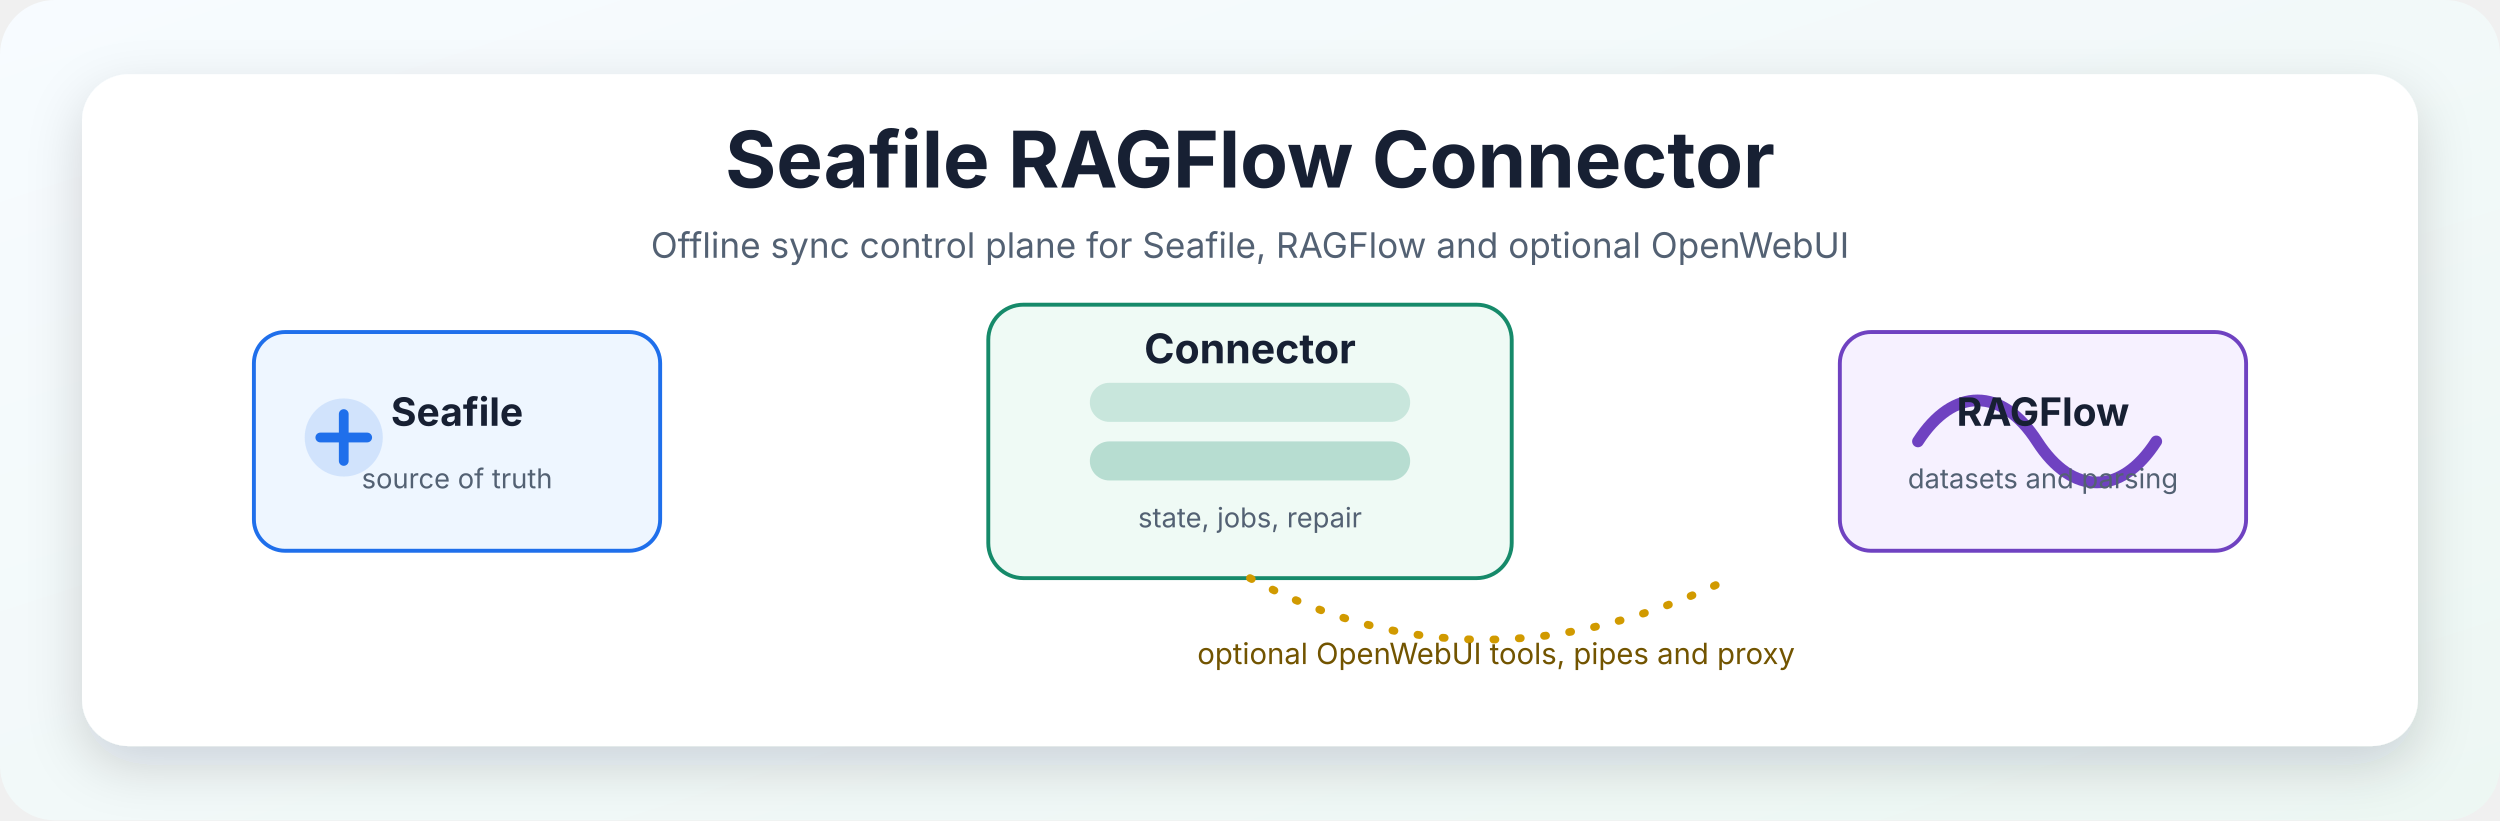
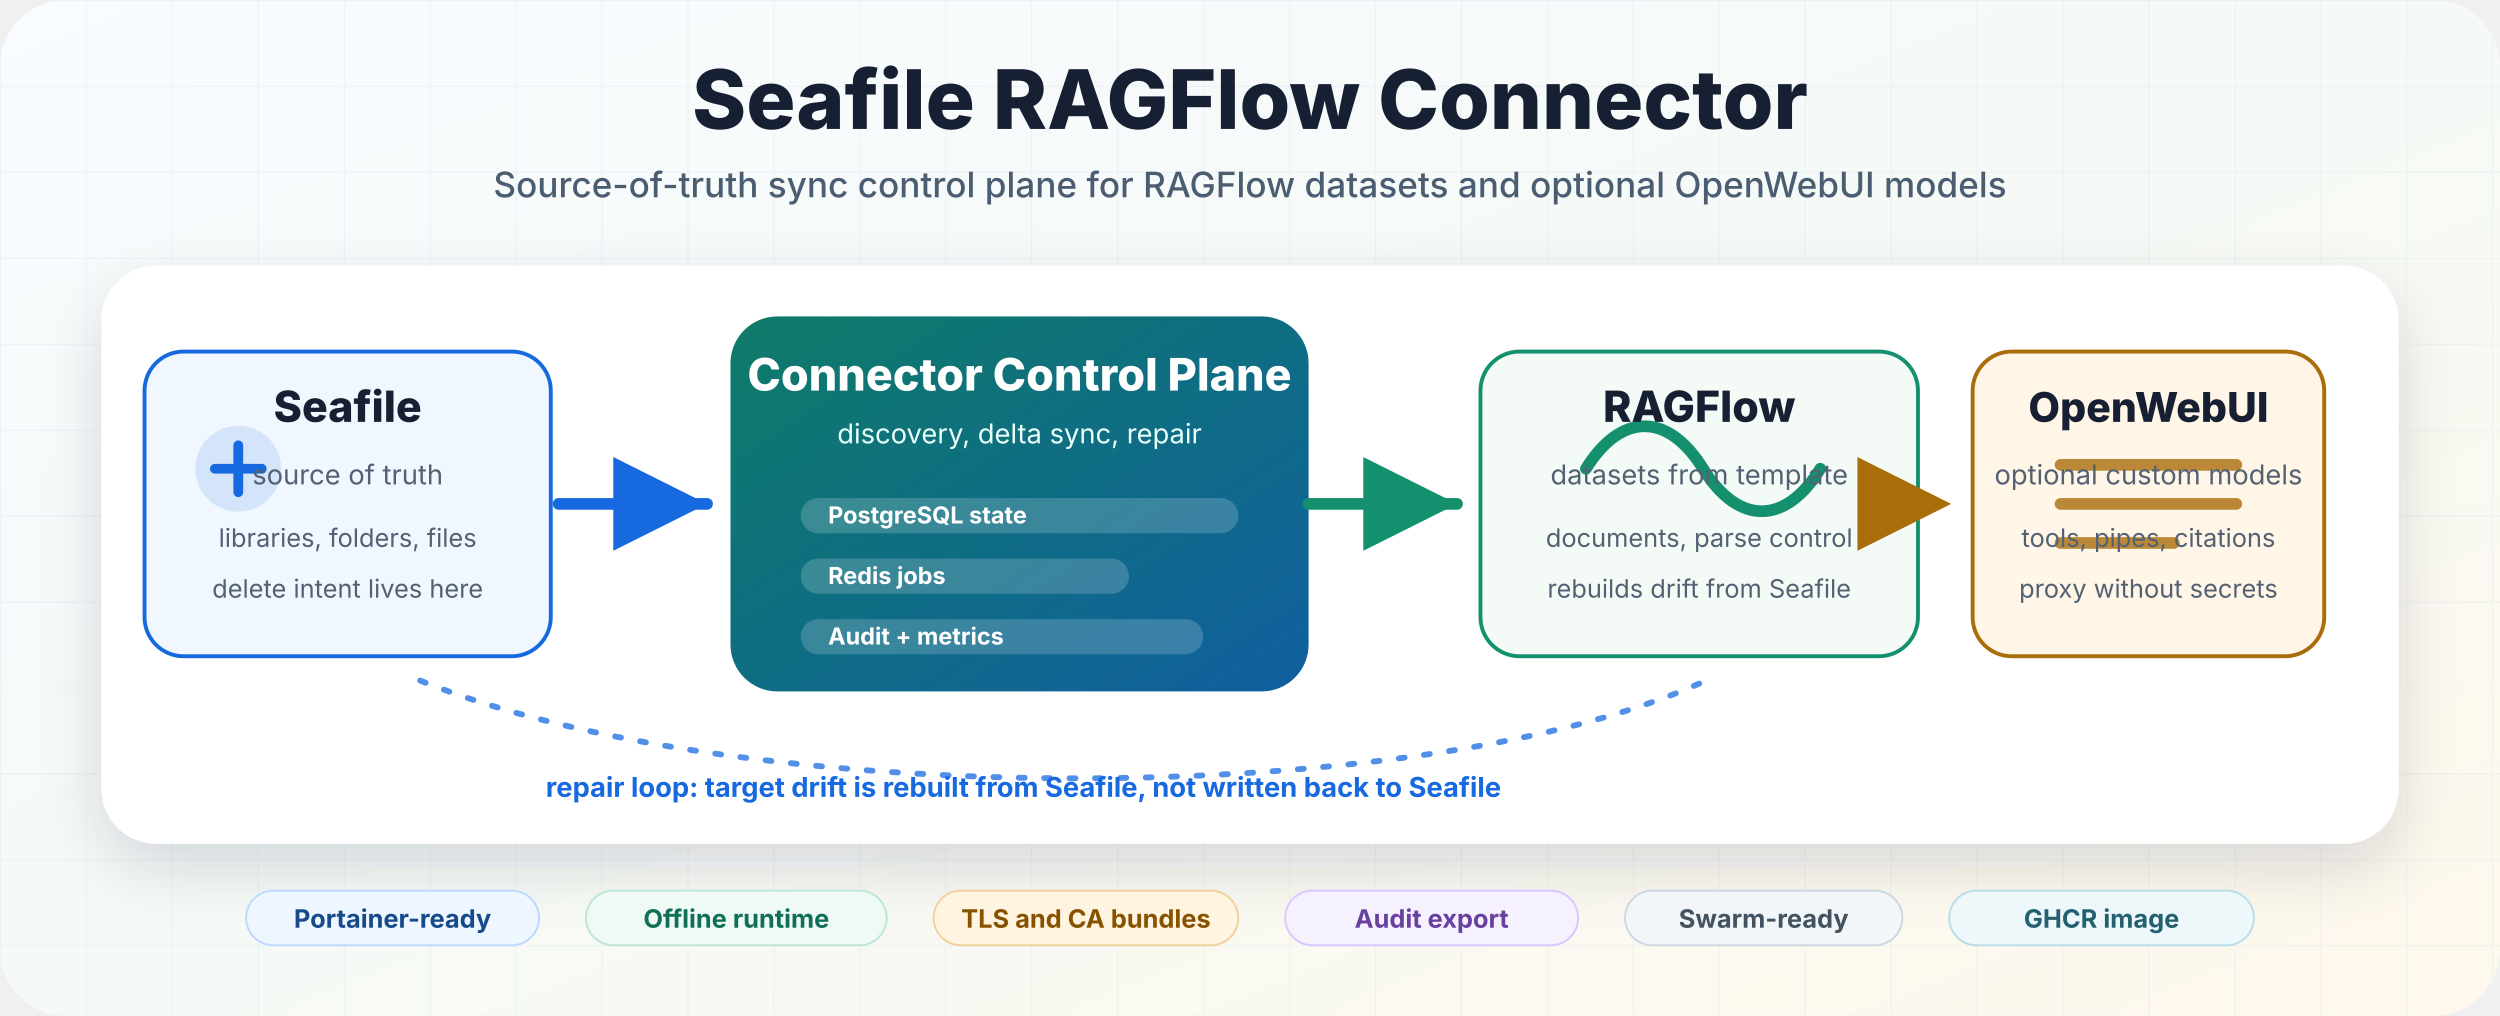
- <svg xmlns="http://www.w3.org/2000/svg" width="1280" height="420" viewBox="0 0 1280 420" role="img" aria-labelledby="title desc">
+ <svg xmlns="http://www.w3.org/2000/svg" width="1280" height="520" viewBox="0 0 1280 520" role="img" aria-labelledby="title desc">
  <defs>
-     <linearGradient id="bg" x1="0" x2="1" y1="0" y2="1">
-       <stop offset="0" stop-color="#f7fbff" />
-       <stop offset="1" stop-color="#edf7f3" />
+     <linearGradient id="canvas" x1="0" x2="1" y1="0" y2="1">
+       <stop offset="0" stop-color="#f8fbff" />
+       <stop offset="0.48" stop-color="#f5faf7" />
+       <stop offset="1" stop-color="#fff8ec" />
    </linearGradient>
-     <linearGradient id="rail" x1="0" x2="1">
-       <stop offset="0" stop-color="#1f6feb" />
-       <stop offset="0.55" stop-color="#168a6a" />
-       <stop offset="1" stop-color="#6f42c1" />
+     <linearGradient id="plane" x1="0" x2="1">
+       <stop offset="0" stop-color="#1769e0" />
+       <stop offset="0.5" stop-color="#14906f" />
+       <stop offset="1" stop-color="#8c5a18" />
    </linearGradient>
-     <filter id="shadow" x="-20%" y="-20%" width="140%" height="140%">
-       <feDropShadow dx="0" dy="10" stdDeviation="14" flood-color="#0f172a" flood-opacity="0.16" />
+     <linearGradient id="connector" x1="0" x2="1" y1="0" y2="1">
+       <stop offset="0" stop-color="#0f7b68" />
+       <stop offset="1" stop-color="#0f5f9f" />
+     </linearGradient>
+     <filter id="softShadow" x="-20%" y="-20%" width="140%" height="140%">
+       <feDropShadow dx="0" dy="12" stdDeviation="16" flood-color="#102033" flood-opacity="0.14" />
    </filter>
+     <pattern id="grid" width="44" height="44" patternUnits="userSpaceOnUse">
+       <path d="M44 0H0V44" fill="none" stroke="#d9e4ef" stroke-width="1" opacity="0.45" />
+     </pattern>
+     <marker id="arrowBlue" markerWidth="12" markerHeight="12" refX="10" refY="6" orient="auto">
+       <path d="M2 2L10 6L2 10Z" fill="#1769e0" />
+     </marker>
+     <marker id="arrowGreen" markerWidth="12" markerHeight="12" refX="10" refY="6" orient="auto">
+       <path d="M2 2L10 6L2 10Z" fill="#14906f" />
+     </marker>
+     <marker id="arrowAmber" markerWidth="12" markerHeight="12" refX="10" refY="6" orient="auto">
+       <path d="M2 2L10 6L2 10Z" fill="#a96d0a" />
+     </marker>
  </defs>
-   <rect width="1280" height="420" rx="28" fill="url(#bg)" />
-   <rect x="42" y="38" width="1196" height="344" rx="24" fill="#ffffff" filter="url(#shadow)" />
-   <text x="640" y="96" text-anchor="middle" font-family="Inter, Segoe UI, Arial, sans-serif" font-size="40" font-weight="700" fill="#172033">Seafile RAGFlow Connector</text>
-   <text x="640" y="132" text-anchor="middle" font-family="Inter, Segoe UI, Arial, sans-serif" font-size="18" fill="#536173">Offline sync control plane for Seafile, RAGFlow and optional OpenWebUI</text>
-   <line x1="266" y1="226" x2="1014" y2="226" stroke="url(#rail)" stroke-width="10" stroke-linecap="round" />
-   <g font-family="Inter, Segoe UI, Arial, sans-serif" text-anchor="middle">
-     <g transform="translate(234 226)">
-       <rect x="-104" y="-56" width="208" height="112" rx="16" fill="#eef6ff" stroke="#1f6feb" stroke-width="2" />
-       <circle cx="-58" cy="-2" r="20" fill="#1f6feb" opacity="0.14" />
-       <path d="M-70 -2h24M-58 -14v24" stroke="#1f6feb" stroke-width="5" stroke-linecap="round" />
-       <text y="-8" font-size="20" font-weight="700" fill="#172033">Seafile</text>
-       <text y="24" font-size="14" fill="#536173">source of truth</text>
+   <rect width="1280" height="520" rx="34" fill="url(#canvas)" />
+   <rect width="1280" height="520" rx="34" fill="url(#grid)" opacity="0.9" />
+   <g font-family="Inter, Segoe UI, Arial, sans-serif">
+     <text x="640" y="66" text-anchor="middle" font-size="42" font-weight="800" fill="#172033">Seafile RAGFlow Connector</text>
+     <text x="640" y="101" text-anchor="middle" font-size="18" font-weight="500" fill="#4b5d70">Source-of-truth sync control plane for RAGFlow datasets and optional OpenWebUI models</text>
+   </g>
+   <g filter="url(#softShadow)">
+     <rect x="52" y="136" width="1176" height="296" rx="28" fill="#ffffff" />
+   </g>
+   <g font-family="Inter, Segoe UI, Arial, sans-serif">
+     <g transform="translate(178 258)">
+       <rect x="-104" y="-78" width="208" height="156" rx="20" fill="#f0f7ff" stroke="#1769e0" stroke-width="2" />
+       <circle cx="-56" cy="-18" r="22" fill="#1769e0" opacity="0.13" />
+       <path d="M-68 -18h24M-56 -30v24" stroke="#1769e0" stroke-width="5" stroke-linecap="round" />
+       <text x="0" y="-42" text-anchor="middle" font-size="22" font-weight="800" fill="#172033">Seafile</text>
+       <text x="0" y="-10" text-anchor="middle" font-size="14" fill="#536173">source of truth</text>
+       <text x="0" y="22" text-anchor="middle" font-size="13" fill="#536173">libraries, folders, files</text>
+       <text x="0" y="48" text-anchor="middle" font-size="13" fill="#536173">delete intent lives here</text>
    </g>
-     <g transform="translate(640 226)">
-       <rect x="-134" y="-70" width="268" height="140" rx="18" fill="#effaf5" stroke="#168a6a" stroke-width="2" />
-       <rect x="-82" y="-30" width="164" height="20" rx="10" fill="#168a6a" opacity="0.18" />
-       <rect x="-82" y="0" width="164" height="20" rx="10" fill="#168a6a" opacity="0.26" />
-       <text y="-40" font-size="21" font-weight="700" fill="#172033">Connector</text>
-       <text y="44" font-size="14" fill="#536173">state, jobs, repair</text>
+     <g transform="translate(522 258)">
+       <rect x="-148" y="-96" width="296" height="192" rx="24" fill="url(#connector)" />
+       <text x="0" y="-58" text-anchor="middle" font-size="23" font-weight="800" fill="#ffffff">Connector Control Plane</text>
+       <text x="0" y="-31" text-anchor="middle" font-size="14" fill="#e9fffb">discovery, delta sync, repair</text>
+       <g fill="#ffffff" opacity="0.18">
+         <rect x="-112" y="-3" width="224" height="18" rx="9" />
+         <rect x="-112" y="28" width="168" height="18" rx="9" />
+         <rect x="-112" y="59" width="206" height="18" rx="9" />
+       </g>
+       <g font-size="12" font-weight="700">
+         <text x="-98" y="10" fill="#ffffff">PostgreSQL state</text>
+         <text x="-98" y="41" fill="#ffffff">Redis jobs</text>
+         <text x="-98" y="72" fill="#ffffff">Audit + metrics</text>
+       </g>
    </g>
-     <g transform="translate(1046 226)">
-       <rect x="-104" y="-56" width="208" height="112" rx="16" fill="#f6f1ff" stroke="#6f42c1" stroke-width="2" />
-       <path d="M-64 0c18-28 43-28 61 0s43 28 61 0" fill="none" stroke="#6f42c1" stroke-width="6" stroke-linecap="round" />
-       <text y="-8" font-size="20" font-weight="700" fill="#172033">RAGFlow</text>
-       <text y="24" font-size="14" fill="#536173">datasets and parsing</text>
+     <g transform="translate(870 258)">
+       <rect x="-112" y="-78" width="224" height="156" rx="20" fill="#f4fbf7" stroke="#14906f" stroke-width="2" />
+       <path d="M-58 -18c18-29 42-29 60 0s42 29 60 0" fill="none" stroke="#14906f" stroke-width="6" stroke-linecap="round" />
+       <text x="0" y="-42" text-anchor="middle" font-size="22" font-weight="800" fill="#172033">RAGFlow</text>
+       <text x="0" y="-10" text-anchor="middle" font-size="14" fill="#536173">datasets from template</text>
+       <text x="0" y="22" text-anchor="middle" font-size="13" fill="#536173">documents, parse control</text>
+       <text x="0" y="48" text-anchor="middle" font-size="13" fill="#536173">rebuilds drift from Seafile</text>
    </g>
+     <g transform="translate(1100 258)">
+       <rect x="-90" y="-78" width="180" height="156" rx="20" fill="#fff6e7" stroke="#a96d0a" stroke-width="2" />
+       <path d="M-45 -20h90M-45 0h90M-45 20h58" stroke="#a96d0a" stroke-width="6" stroke-linecap="round" opacity="0.8" />
+       <text x="0" y="-42" text-anchor="middle" font-size="21" font-weight="800" fill="#172033">OpenWebUI</text>
+       <text x="0" y="-10" text-anchor="middle" font-size="14" fill="#536173">optional custom models</text>
+       <text x="0" y="22" text-anchor="middle" font-size="13" fill="#536173">tools, pipes, citations</text>
+       <text x="0" y="48" text-anchor="middle" font-size="13" fill="#536173">proxy without secrets</text>
+     </g>
+     <path d="M286 258H362" stroke="#1769e0" stroke-width="6" stroke-linecap="round" marker-end="url(#arrowBlue)" />
+     <path d="M670 258H746" stroke="#14906f" stroke-width="6" stroke-linecap="round" marker-end="url(#arrowGreen)" />
+     <path d="M982 258H999" stroke="#a96d0a" stroke-width="6" stroke-linecap="round" marker-end="url(#arrowAmber)" stroke-dasharray="8 10" />
+     <path d="M870 350C724 415 378 415 214 348" fill="none" stroke="#1769e0" stroke-width="3" stroke-linecap="round" stroke-dasharray="3 10" opacity="0.75" />
+     <text x="524" y="408" text-anchor="middle" font-size="14" font-weight="700" fill="#1769e0">repair loop: target drift is rebuilt from Seafile, not written back to Seafile</text>
  </g>
-   <path d="M640 296c78 42 160 42 246 0" fill="none" stroke="#d19a00" stroke-width="4" stroke-linecap="round" stroke-dasharray="1 12" />
-   <text x="766" y="340" text-anchor="middle" font-family="Inter, Segoe UI, Arial, sans-serif" font-size="15" fill="#725400">optional OpenWebUI tools, pipes and proxy</text>
+   <g font-family="Inter, Segoe UI, Arial, sans-serif" font-size="13" font-weight="700">
+     <rect x="126" y="456" width="150" height="28" rx="14" fill="#eef6ff" stroke="#bed8ff" />
+     <text x="201" y="475" text-anchor="middle" fill="#174a8b">Portainer-ready</text>
+     <rect x="300" y="456" width="154" height="28" rx="14" fill="#effaf5" stroke="#bce6d7" />
+     <text x="377" y="475" text-anchor="middle" fill="#0f6f59">Offline runtime</text>
+     <rect x="478" y="456" width="156" height="28" rx="14" fill="#fff4df" stroke="#f0d19b" />
+     <text x="556" y="475" text-anchor="middle" fill="#875200">TLS and CA bundles</text>
+     <rect x="658" y="456" width="150" height="28" rx="14" fill="#f6f1ff" stroke="#d9c7ff" />
+     <text x="733" y="475" text-anchor="middle" fill="#6840a0">Audit export</text>
+     <rect x="832" y="456" width="142" height="28" rx="14" fill="#f2f6f8" stroke="#cbd8df" />
+     <text x="903" y="475" text-anchor="middle" fill="#425260">Swarm-ready</text>
+     <rect x="998" y="456" width="156" height="28" rx="14" fill="#eef8fb" stroke="#b9dde8" />
+     <text x="1076" y="475" text-anchor="middle" fill="#236070">GHCR image</text>
+   </g>
</svg>
